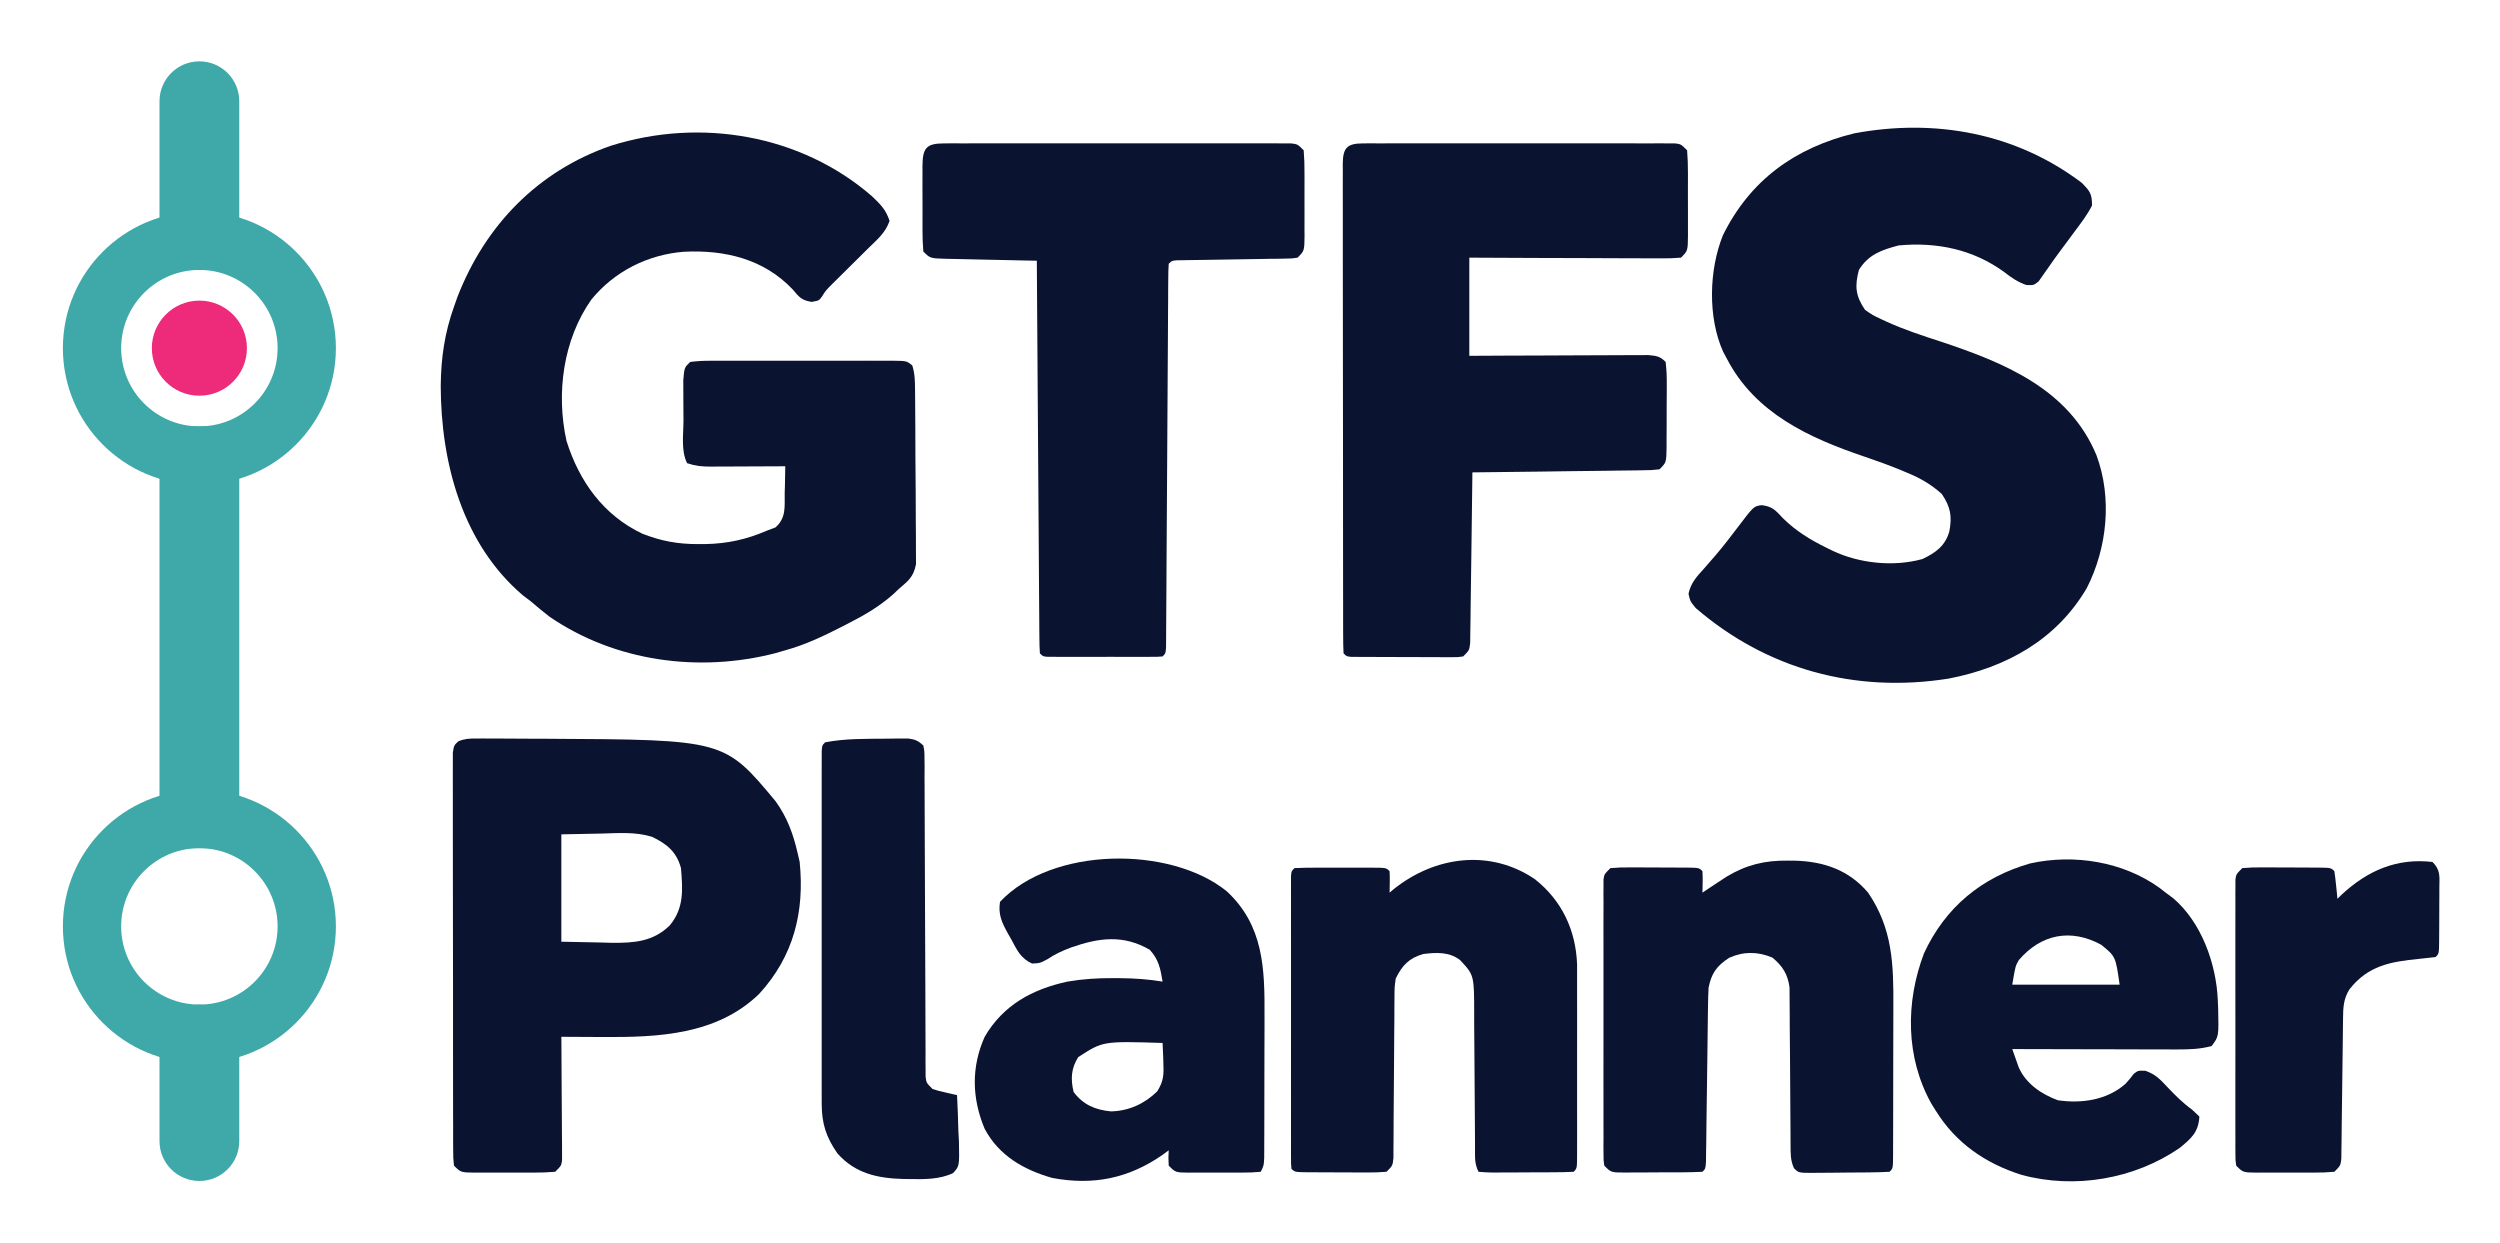
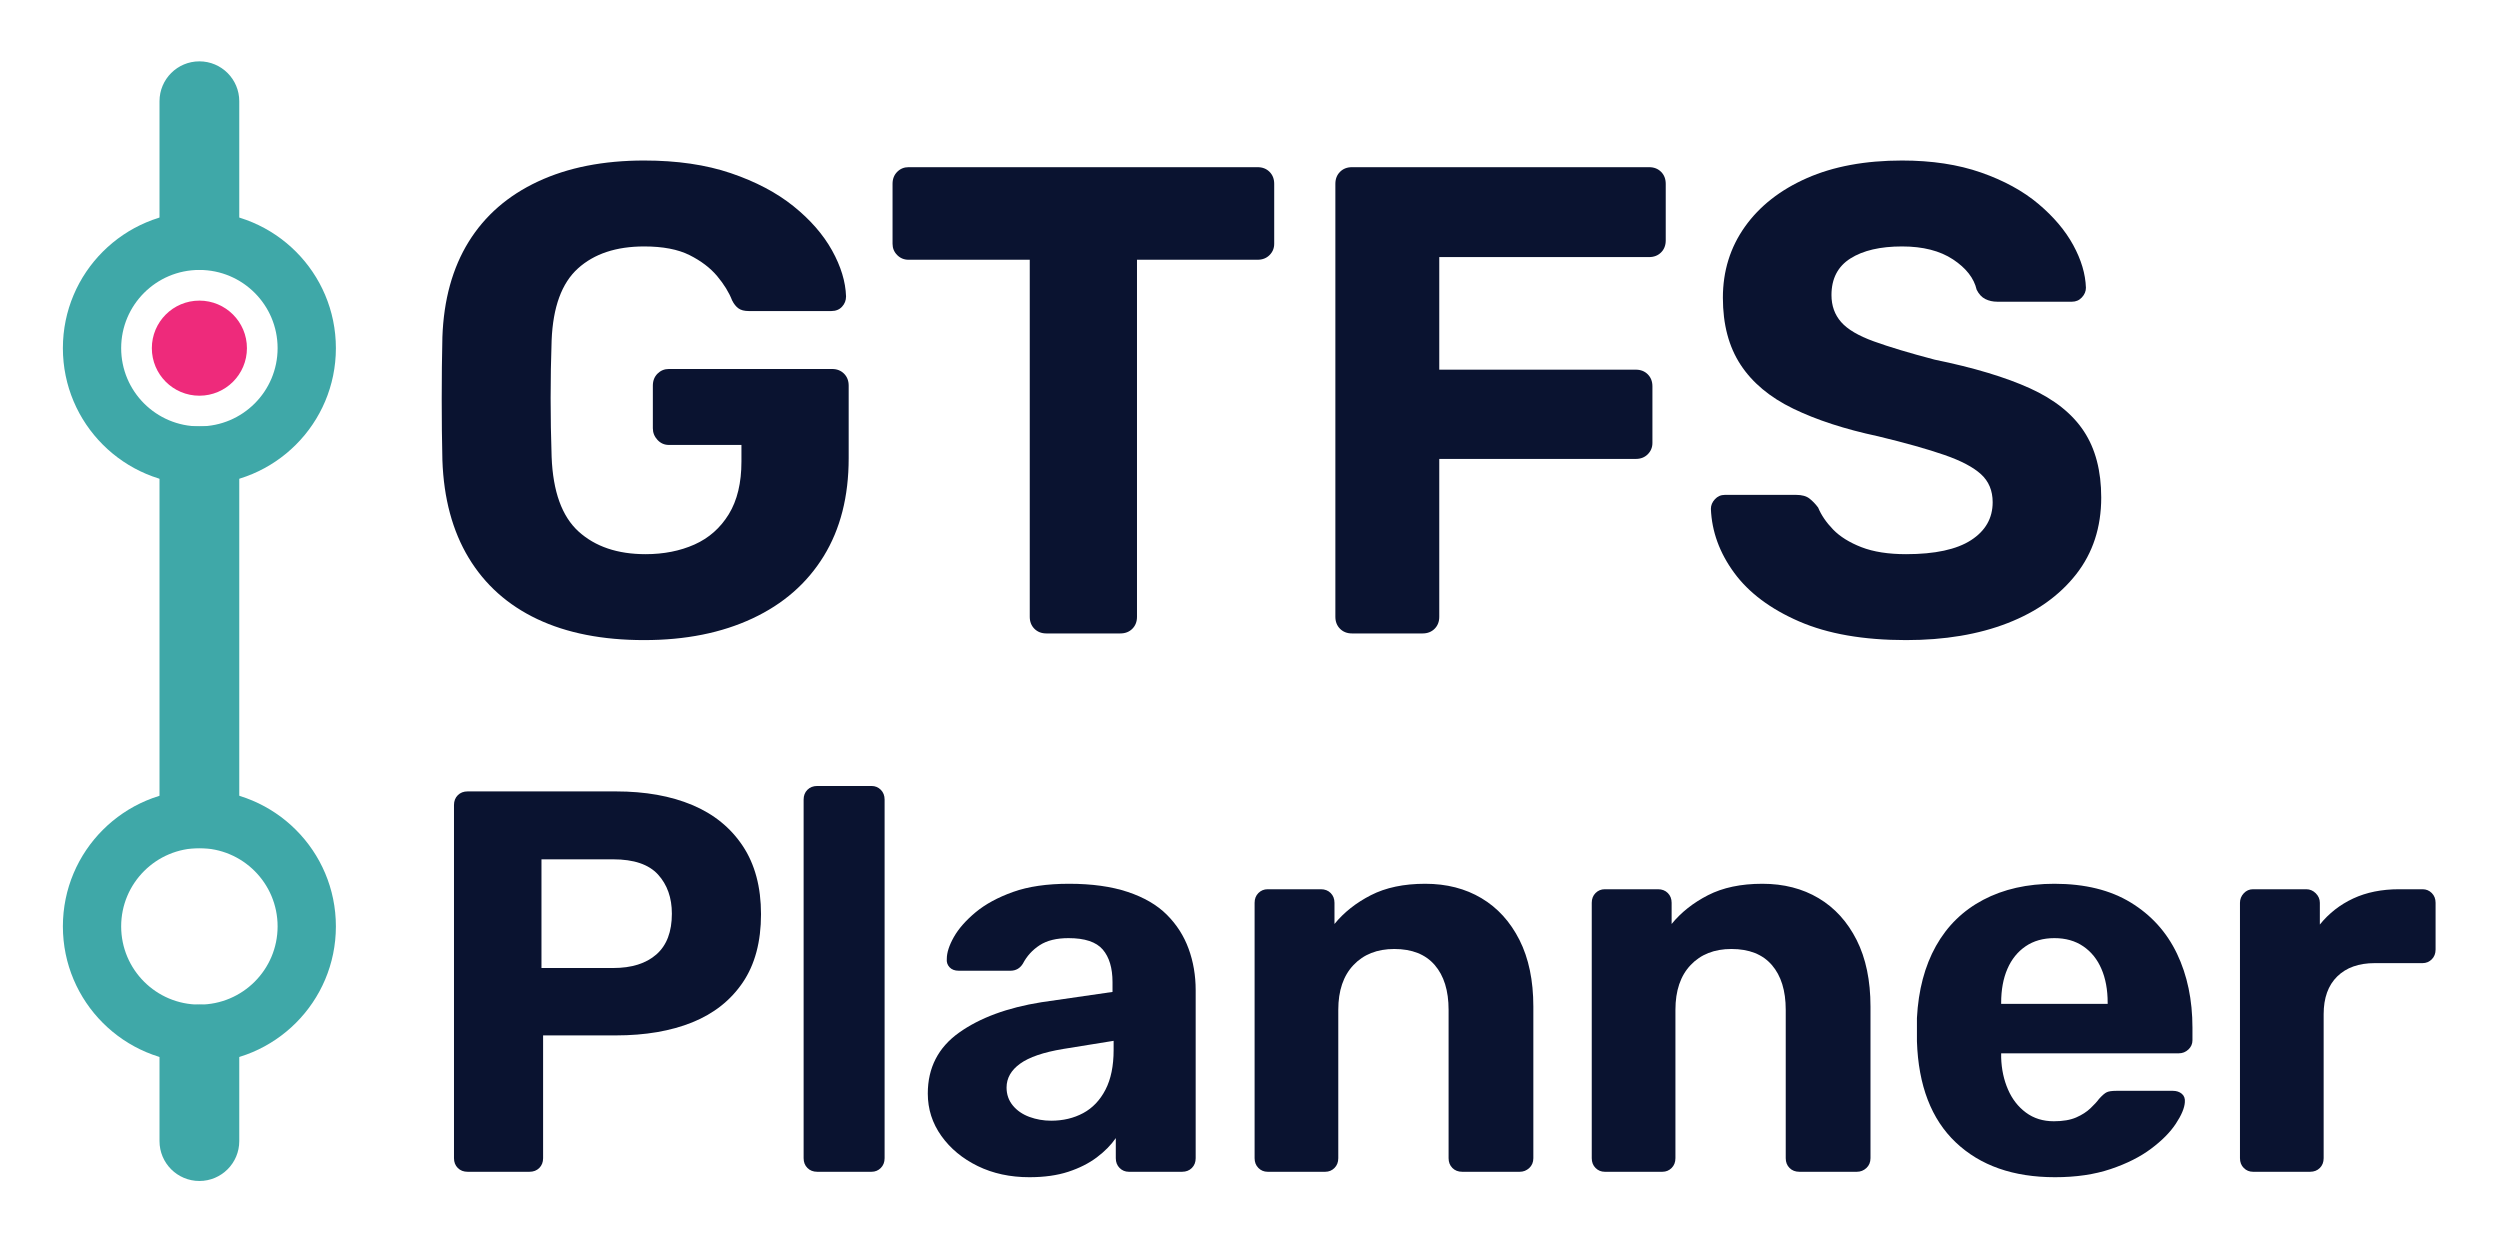
<svg xmlns="http://www.w3.org/2000/svg" version="1.1" width="815" height="405" viewBox="0 0 815 405" role="img" aria-labelledby="logo-title logo-description">
  <g id="transit-route" fill="#3FA8A8">
    <rect id="upper-extension" x="52" y="20" width="26" height="68.0" rx="13" />
    <rect id="between-stations" x="52" y="139.0" width="26" height="137.5" />
    <rect id="lower-extension" x="52" y="327.5" width="26" height="57.5" rx="13" />
    <path id="station-1" fill-rule="evenodd" d="M 109.5 113.5 A 44.5 44.5 0 1 0 20.5 113.5 A 44.5 44.5 0 1 0 109.5 113.5 Z M 90.5 113.5 A 25.5 25.5 0 1 0 39.5 113.5 A 25.5 25.5 0 1 0 90.5 113.5 Z" />
    <path id="station-2" fill-rule="evenodd" d="M 109.5 302 A 44.5 44.5 0 1 0 20.5 302 A 44.5 44.5 0 1 0 109.5 302 Z M 90.5 302 A 25.5 25.5 0 1 0 39.5 302 A 25.5 25.5 0 1 0 90.5 302 Z" />
  </g>
  <circle id="first-stop-accent" cx="65" cy="113.5" r="15.5" fill="#EE2A7B" />
-   <g id="outlined-wordmark" fill="#0A1330" transform="translate(31 0)">
-     <path d="M0 0 C2.69 2.76 3.3 3.55 3.31 7.38 C1.8 10.36 -0.18 12.96 -2.19 15.62 C-2.74 16.38 -3.29 17.13 -3.87 17.9 C-4.97 19.39 -6.07 20.88 -7.18 22.36 C-8.45 24.06 -9.67 25.77 -10.87 27.52 C-11.45 28.34 -12.03 29.16 -12.62 30 C-13.11 30.69 -13.59 31.39 -14.09 32.1 C-15.69 33.38 -15.69 33.38 -18.09 33.29 C-20.99 32.27 -22.89 30.95 -25.31 29.06 C-35.49 21.66 -47.25 19.24 -59.69 20.38 C-65.26 21.83 -69.58 23.33 -72.69 28.38 C-74.06 33.65 -73.84 36.74 -70.69 41.38 C-68.22 43.12 -68.22 43.12 -65.3 44.48 C-64.77 44.72 -64.24 44.97 -63.7 45.22 C-57.94 47.85 -51.95 49.81 -45.94 51.75 C-25.22 58.66 -4.23 67.2 4.75 88.75 C9.94 102.68 8.28 118.97 1.62 132.06 C-8.24 148.91 -24.65 157.98 -43.44 161.6 C-73.87 166.42 -102.67 158.59 -125.89 138.59 C-127.69 136.38 -127.69 136.38 -128.23 133.95 C-127.5 130.47 -125.64 128.43 -123.31 125.88 C-122.4 124.83 -121.48 123.78 -120.57 122.73 C-120.1 122.19 -119.63 121.64 -119.14 121.08 C-116.69 118.2 -114.41 115.2 -112.12 112.19 C-106.98 105.41 -106.98 105.41 -104.39 105.06 C-100.81 105.48 -99.84 106.78 -97.38 109.38 C-93.16 113.52 -88.67 116.27 -83.38 118.88 C-82.69 119.21 -82.01 119.55 -81.31 119.9 C-72.56 124.06 -61.41 125.24 -51.97 122.62 C-47.67 120.58 -44.49 118.31 -43.19 113.55 C-42.28 108.64 -42.8 105.62 -45.69 101.38 C-49.15 98.28 -52.67 96.25 -56.94 94.5 C-57.24 94.37 -57.24 94.37 -58.76 93.73 C-62.77 92.07 -66.82 90.61 -70.93 89.22 C-88.96 83.11 -106.48 75.09 -115.69 57.38 C-116.1 56.62 -116.51 55.86 -116.93 55.07 C-121.98 43.87 -121.59 28.38 -117 17.04 C-108.13 -0.91 -93.53 -11.43 -74.21 -16.15 C-47.92 -21.07 -21.52 -16.29 0 0 Z " transform="translate(647.6875,59.625)" id="letter-outline-01" />
-     <path d="M0 0 C2.77 2.66 4.44 4.29 5.67 7.97 C4.39 11.83 1.5 14.2 -1.33 16.97 C-3.73 19.34 -6.12 21.72 -8.52 24.1 C-8.83 24.41 -8.83 24.41 -10.42 25.98 C-10.72 26.28 -10.72 26.28 -12.25 27.79 C-12.79 28.33 -13.33 28.87 -13.9 29.43 C-15.33 30.97 -15.33 30.97 -16.37 32.65 C-17.33 33.97 -17.33 33.97 -19.73 34.39 C-23.02 33.86 -23.77 32.88 -25.89 30.35 C-35.3 20.4 -48.01 17.38 -61.33 18.04 C-73.12 18.95 -84.01 24.42 -91.52 33.6 C-100.75 46.66 -103.09 64.22 -99.64 79.74 C-95.46 93.01 -87.59 103.93 -74.92 109.96 C-68.7 112.39 -63.34 113.36 -56.7 113.35 C-55.92 113.35 -55.14 113.35 -54.33 113.34 C-47.16 113.2 -40.92 111.82 -34.33 108.97 C-33.4 108.62 -32.48 108.27 -31.52 107.91 C-28.02 104.82 -28.55 101.26 -28.52 96.79 C-28.49 95.94 -28.47 95.1 -28.44 94.22 C-28.38 92.14 -28.34 90.06 -28.33 87.97 C-29.19 87.98 -30.05 87.98 -30.94 87.99 C-34.15 88.01 -37.35 88.02 -40.55 88.03 C-41.94 88.03 -43.33 88.04 -44.71 88.05 C-46.7 88.06 -48.7 88.07 -50.69 88.07 C-51 88.07 -51 88.07 -52.57 88.09 C-55.46 88.09 -57.56 87.9 -60.33 86.97 C-62.38 82.88 -61.51 77.56 -61.51 73.02 C-61.52 71.05 -61.53 69.07 -61.55 67.09 C-61.56 65.83 -61.56 64.58 -61.56 63.32 C-61.56 62.18 -61.57 61.03 -61.57 59.85 C-61.23 55.79 -61.23 55.79 -59.33 53.97 C-57 53.67 -54.94 53.56 -52.62 53.58 C-51.93 53.58 -51.24 53.57 -50.53 53.57 C-48.24 53.56 -45.96 53.56 -43.67 53.57 C-42.09 53.57 -40.5 53.57 -38.92 53.57 C-35.6 53.56 -32.27 53.57 -28.95 53.58 C-24.69 53.6 -20.42 53.59 -16.16 53.57 C-12.89 53.56 -9.62 53.56 -6.34 53.57 C-4.77 53.57 -3.2 53.57 -1.63 53.56 C0.57 53.56 2.76 53.57 4.96 53.58 C5.61 53.58 6.27 53.57 6.94 53.57 C11.24 53.63 11.24 53.63 13.07 55.1 C13.96 57.87 13.95 60.39 13.98 63.29 C13.99 63.93 13.99 64.56 14 65.22 C14.03 67.32 14.04 69.42 14.04 71.53 C14.05 72.99 14.06 74.45 14.07 75.92 C14.09 78.99 14.09 82.05 14.1 85.12 C14.1 89.05 14.14 92.97 14.19 96.9 C14.22 99.92 14.22 102.95 14.22 105.97 C14.23 107.42 14.24 108.87 14.26 110.31 C14.29 112.34 14.28 114.37 14.27 116.39 C14.28 117.55 14.28 118.7 14.29 119.89 C13.45 124.08 11.89 125.23 8.67 127.97 C8.11 128.51 7.55 129.04 6.98 129.59 C2.5 133.58 -2.26 136.38 -7.58 139.1 C-8.42 139.53 -9.26 139.97 -10.13 140.41 C-16.06 143.43 -21.9 146.2 -28.33 147.97 C-29.35 148.27 -30.36 148.56 -31.41 148.87 C-56.43 155.36 -83.8 151.66 -105.15 137.04 C-107.27 135.41 -109.31 133.72 -111.33 131.97 C-112.12 131.38 -112.91 130.78 -113.73 130.17 C-133.64 113.34 -140.6 86.68 -140.65 61.72 C-140.55 52.61 -139.38 44.54 -136.33 35.97 C-135.95 34.91 -135.58 33.85 -135.2 32.76 C-126.13 9.44 -109.04 -8.26 -85.19 -16.51 C-56.01 -25.74 -23.14 -20.15 0 0 Z " transform="translate(253.3281,64.02734)" id="letter-outline-02" />
-     <path d="M0 0 C0.5 -0 0.5 -0 3.06 -0.02 C4.17 -0.01 5.28 -0.01 6.43 -0 C7.61 -0.01 8.79 -0.01 9.97 -0.02 C13.17 -0.02 16.38 -0.02 19.59 -0.01 C22.94 -0.01 26.29 -0.01 29.64 -0.02 C35.27 -0.02 40.9 -0.02 46.53 -0.01 C53.04 0 59.55 0 66.07 -0.01 C71.65 -0.02 77.24 -0.02 82.83 -0.02 C86.17 -0.01 89.5 -0.01 92.84 -0.02 C95.98 -0.02 99.12 -0.02 102.26 -0.01 C103.96 -0 105.67 -0.01 107.38 -0.02 C108.38 -0.01 109.39 -0.01 110.43 0 C111.32 0 112.2 0 113.1 0 C115.22 0.25 115.22 0.25 117.22 2.25 C117.42 4.74 117.5 7.11 117.48 9.6 C117.48 10.32 117.49 11.05 117.49 11.79 C117.49 13.33 117.49 14.86 117.48 16.39 C117.47 18.74 117.48 21.09 117.49 23.45 C117.49 24.93 117.49 26.42 117.48 27.91 C117.49 28.62 117.49 29.32 117.5 30.05 C117.45 35.02 117.45 35.02 115.22 37.25 C113.43 37.53 113.43 37.53 111.24 37.56 C110.83 37.57 110.83 37.57 108.77 37.61 C107.88 37.62 107 37.62 106.09 37.63 C105.64 37.64 105.64 37.64 103.35 37.68 C100.45 37.74 97.55 37.78 94.65 37.82 C91.75 37.86 88.85 37.91 85.95 37.96 C84.15 37.99 82.34 38.02 80.53 38.04 C80.12 38.05 80.12 38.05 78.06 38.08 C77.34 38.09 76.62 38.1 75.88 38.11 C74.22 38.25 74.22 38.25 73.22 39.25 C73.11 40.9 73.07 42.54 73.07 44.19 C73.06 45.26 73.05 46.33 73.04 47.43 C73.04 48.62 73.03 49.82 73.03 51.01 C73.02 52.26 73.01 53.51 73 54.76 C72.98 57.46 72.97 60.15 72.96 62.85 C72.94 67.11 72.91 71.37 72.88 75.63 C72.82 84.67 72.77 93.71 72.72 102.75 C72.66 112.51 72.61 122.27 72.54 132.03 C72.51 136.27 72.49 140.51 72.47 144.75 C72.45 147.38 72.44 150.01 72.42 152.65 C72.41 153.87 72.4 155.1 72.4 156.32 C72.39 157.99 72.38 159.65 72.37 161.32 C72.36 162.25 72.36 163.19 72.35 164.15 C72.22 166.25 72.22 166.25 71.22 167.25 C69.62 167.38 69.62 167.38 67.54 167.38 C66.76 167.39 65.98 167.39 65.18 167.39 C64.34 167.39 63.49 167.39 62.62 167.39 C61.76 167.39 60.9 167.39 60.01 167.39 C58.19 167.39 56.36 167.39 54.53 167.38 C51.73 167.38 48.92 167.38 46.12 167.39 C44.35 167.39 42.58 167.39 40.81 167.39 C39.97 167.39 39.12 167.39 38.25 167.39 C37.86 167.39 37.86 167.39 35.9 167.38 C35.55 167.38 35.55 167.38 33.81 167.38 C32.22 167.25 32.22 167.25 31.22 166.25 C31.11 164.6 31.07 162.94 31.06 161.27 C31.05 160.74 31.05 160.74 31.03 158.01 C31.02 156.8 31.02 155.6 31.01 154.39 C31 153.13 30.99 151.87 30.98 150.61 C30.95 147.17 30.93 143.74 30.91 140.31 C30.89 136.72 30.86 133.14 30.84 129.55 C30.79 122.76 30.74 115.97 30.7 109.17 C30.65 101.44 30.6 93.71 30.54 85.98 C30.43 70.07 30.32 54.16 30.22 38.25 C29.17 38.23 28.12 38.21 27.04 38.19 C23.15 38.12 19.26 38.03 15.37 37.94 C13.69 37.9 12.01 37.86 10.32 37.83 C7.9 37.79 5.49 37.73 3.07 37.67 C2.31 37.66 1.56 37.64 0.78 37.63 C-4.55 37.48 -4.55 37.48 -6.78 35.25 C-6.98 32.77 -7.06 30.4 -7.05 27.91 C-7.05 27.19 -7.05 26.46 -7.05 25.71 C-7.06 24.18 -7.05 22.65 -7.04 21.11 C-7.03 18.76 -7.04 16.41 -7.06 14.06 C-7.05 12.57 -7.05 11.09 -7.05 9.6 C-7.05 8.89 -7.06 8.19 -7.06 7.46 C-7 1.54 -5.9 0.01 0 0 Z " transform="translate(276.7827,46.74603)" id="letter-outline-03" />
-     <path d="M0 0 C0.91 -0.01 1.82 -0.01 2.75 -0.02 C3.25 -0.02 3.25 -0.02 5.78 -0 C6.83 -0.01 7.88 -0.01 8.97 -0.02 C11.85 -0.02 14.73 -0.02 17.62 -0.01 C20.63 -0.01 23.65 -0.01 26.66 -0.02 C31.73 -0.02 36.79 -0.02 41.86 -0.01 C47.72 0 53.57 0 59.43 -0.01 C64.46 -0.02 69.48 -0.02 74.51 -0.02 C77.51 -0.01 80.52 -0.01 83.52 -0.02 C86.87 -0.03 90.22 -0.02 93.56 -0 C94.56 -0.01 95.56 -0.01 96.59 -0.02 C97.05 -0.01 97.05 -0.01 99.35 0 C99.74 0 99.74 0 101.75 0 C103.67 0.25 103.67 0.25 105.67 2.25 C105.87 4.74 105.95 7.11 105.94 9.6 C105.94 10.32 105.94 11.05 105.94 11.79 C105.95 13.33 105.94 14.86 105.93 16.39 C105.92 18.74 105.93 21.09 105.95 23.45 C105.94 24.93 105.94 26.42 105.94 27.91 C105.94 28.62 105.95 29.32 105.95 30.05 C105.9 35.02 105.9 35.02 103.67 37.25 C101.44 37.44 99.34 37.51 97.11 37.48 C96.44 37.48 95.77 37.48 95.07 37.48 C92.84 37.48 90.61 37.46 88.38 37.45 C86.84 37.45 85.3 37.44 83.75 37.44 C79.68 37.43 75.62 37.41 71.55 37.39 C66.67 37.37 61.79 37.36 56.91 37.35 C49.5 37.33 42.09 37.29 34.67 37.25 C34.67 47.81 34.67 58.37 34.67 69.25 C39.04 69.23 43.41 69.21 47.91 69.18 C50.68 69.17 53.44 69.16 56.21 69.16 C60.6 69.14 64.99 69.13 69.38 69.1 C72.92 69.08 76.46 69.07 80.01 69.06 C81.36 69.06 82.71 69.05 84.06 69.04 C85.95 69.03 87.84 69.03 89.73 69.03 C90.27 69.02 90.27 69.02 93 69.01 C95.62 69.25 96.85 69.37 98.67 71.25 C98.97 73.78 99.07 76.07 99.04 78.6 C99.04 78.96 99.04 78.96 99.04 80.79 C99.04 82.33 99.03 83.86 99.01 85.39 C98.99 87.74 98.99 90.09 99 92.45 C98.99 93.93 98.98 95.42 98.97 96.91 C98.97 97.62 98.98 98.32 98.98 99.05 C98.9 104.02 98.9 104.02 96.67 106.25 C94.12 106.53 94.12 106.53 90.85 106.57 C90.25 106.58 89.66 106.59 89.04 106.6 C87.07 106.63 85.1 106.65 83.13 106.67 C81.77 106.69 80.4 106.71 79.04 106.73 C75.45 106.78 71.85 106.82 68.26 106.85 C64.59 106.89 60.93 106.95 57.26 107 C50.06 107.09 42.87 107.18 35.67 107.25 C35.66 107.98 35.66 108.7 35.65 109.44 C35.57 116.24 35.48 123.04 35.39 129.84 C35.34 133.33 35.29 136.83 35.25 140.32 C35.21 143.69 35.17 147.07 35.11 150.44 C35.1 151.73 35.08 153.01 35.07 154.3 C35.05 156.1 35.02 157.9 34.99 159.7 C34.98 160.73 34.97 161.75 34.95 162.81 C34.67 165.25 34.67 165.25 32.67 167.25 C31 167.5 31 167.5 28.97 167.5 C28.22 167.5 27.46 167.5 26.68 167.51 C25.86 167.5 25.04 167.49 24.2 167.48 C23.36 167.48 22.52 167.48 21.66 167.48 C19.89 167.48 18.11 167.47 16.34 167.46 C13.62 167.44 10.89 167.44 8.17 167.44 C6.45 167.43 4.73 167.43 3.01 167.42 C2.6 167.42 2.6 167.42 0.53 167.42 C-0.23 167.41 -0.98 167.41 -1.76 167.4 C-2.09 167.4 -2.09 167.4 -3.78 167.39 C-5.33 167.25 -5.33 167.25 -6.33 166.25 C-6.43 164.13 -6.47 162.04 -6.46 159.92 C-6.46 159.25 -6.47 158.58 -6.47 157.89 C-6.47 155.63 -6.47 153.38 -6.47 151.12 C-6.48 149.5 -6.48 147.89 -6.48 146.28 C-6.49 141.89 -6.49 137.49 -6.49 133.1 C-6.5 129.44 -6.5 125.78 -6.5 122.12 C-6.51 113.49 -6.51 104.85 -6.51 96.22 C-6.51 87.3 -6.52 78.38 -6.54 69.46 C-6.55 61.81 -6.56 54.17 -6.56 46.52 C-6.56 41.95 -6.56 37.38 -6.57 32.81 C-6.58 28.51 -6.58 24.21 -6.57 19.91 C-6.57 18.33 -6.57 16.75 -6.58 15.17 C-6.59 13.02 -6.58 10.87 -6.57 8.71 C-6.58 8.08 -6.58 7.45 -6.59 6.8 C-6.55 1.49 -5.26 0.01 0 0 Z " transform="translate(413.3271,46.74603)" id="letter-outline-04" />
-     <path d="M0 0 C0.83 -0 1.65 -0.01 2.51 -0.01 C3.4 -0 4.3 0.01 5.22 0.01 C6.15 0.01 7.09 0.01 8.05 0.01 C11.08 0.02 14.11 0.03 17.14 0.06 C19.21 0.06 21.28 0.07 23.35 0.08 C81.04 0.38 81.04 0.38 97.75 20.47 C101.5 25.7 103.45 31 104.89 37.24 C105.12 38.21 105.35 39.18 105.58 40.18 C107.25 56.56 103.58 71.02 92.39 83.24 C78.58 96.65 59.4 97.43 41.33 97.31 C40.02 97.3 38.72 97.3 37.41 97.29 C34.24 97.28 31.06 97.26 27.89 97.24 C27.9 97.76 27.9 98.29 27.91 98.82 C27.95 104.24 27.98 109.66 28 115.08 C28.01 117.1 28.03 119.12 28.04 121.15 C28.07 124.05 28.08 126.96 28.09 129.86 C28.1 130.77 28.11 131.68 28.12 132.61 C28.12 133.03 28.12 133.03 28.12 135.16 C28.13 135.9 28.13 136.64 28.13 137.41 C27.89 139.24 27.89 139.24 25.89 141.24 C23.55 141.44 21.33 141.52 18.99 141.51 C18.65 141.51 18.65 141.51 16.93 141.51 C15.49 141.52 14.05 141.51 12.61 141.5 C10.4 141.49 8.2 141.5 5.99 141.52 C4.59 141.52 3.2 141.51 1.8 141.51 C1.14 141.51 0.48 141.52 -0.2 141.52 C-4.88 141.47 -4.88 141.47 -7.11 139.24 C-7.36 136.86 -7.36 136.86 -7.37 133.81 C-7.37 133.24 -7.37 133.24 -7.39 130.32 C-7.39 129.04 -7.38 127.75 -7.38 126.47 C-7.39 125.12 -7.39 123.78 -7.4 122.43 C-7.41 118.77 -7.41 115.1 -7.41 111.44 C-7.41 108.39 -7.41 105.33 -7.42 102.28 C-7.43 95.08 -7.43 87.87 -7.42 80.67 C-7.42 73.23 -7.43 65.79 -7.45 58.35 C-7.47 51.97 -7.47 45.59 -7.47 39.21 C-7.47 35.39 -7.47 31.58 -7.48 27.77 C-7.5 24.18 -7.5 20.59 -7.48 17.01 C-7.48 15.69 -7.48 14.37 -7.49 13.05 C-7.5 11.26 -7.49 9.47 -7.48 7.67 C-7.48 6.67 -7.48 5.66 -7.48 4.62 C-7.11 2.24 -7.11 2.24 -5.7 0.92 C-3.7 0.07 -2.17 -0 0 0 Z M27.89 31.24 C27.89 42.79 27.89 54.34 27.89 66.24 C29.96 66.28 29.96 66.28 40.39 66.49 C41.68 66.53 42.96 66.57 44.29 66.6 C51.56 66.67 57.8 66.25 63.22 60.94 C67.94 55.3 67.47 49.23 66.89 42.24 C65.46 36.94 62.29 34.36 57.47 32.05 C52.1 30.37 46.46 30.84 40.89 30.99 C36.6 31.08 32.31 31.16 27.89 31.24 Z " transform="translate(124.1064,240.7571)" id="letter-outline-05" />
-     <path d="M0 0 C0.84 -0.01 1.68 -0.03 2.55 -0.04 C2.95 -0.04 2.95 -0.04 4.96 -0.04 C5.68 -0.05 6.4 -0.05 7.14 -0.06 C9.41 0.23 10.36 0.66 12.06 2.19 C12.44 4.15 12.44 4.15 12.45 6.59 C12.46 7.52 12.47 8.44 12.48 9.39 C12.47 10.41 12.47 11.43 12.46 12.48 C12.47 13.02 12.47 13.02 12.48 15.72 C12.5 18.05 12.51 20.38 12.5 22.71 C12.5 26.39 12.52 30.07 12.54 33.75 C12.58 40.9 12.6 48.05 12.62 55.19 C12.64 64.29 12.68 73.39 12.73 82.49 C12.75 86.15 12.76 89.81 12.76 93.47 C12.76 96.28 12.78 99.09 12.79 101.89 C12.79 102.4 12.79 102.4 12.78 104.98 C12.79 105.44 12.79 105.44 12.8 107.78 C12.81 108.59 12.81 109.4 12.81 110.23 C13.06 112.19 13.06 112.19 15.06 114.19 C17.01 114.82 17.01 114.82 19.19 115.31 C19.91 115.48 20.64 115.65 21.38 115.82 C21.66 115.88 21.66 115.88 23.06 116.19 C23.27 120.12 23.39 124.06 23.5 128 C23.56 129.12 23.62 130.24 23.68 131.39 C23.84 139.33 23.84 139.33 21.77 141.61 C17.43 143.69 12.41 143.65 7.69 143.56 C6.94 143.55 6.19 143.54 5.42 143.53 C-2.92 143.31 -10.23 141.68 -15.94 135.19 C-19.59 129.98 -21.06 125.46 -21.06 119.08 C-21.07 118.05 -21.07 117.02 -21.07 115.96 C-21.07 114.83 -21.07 113.71 -21.07 112.55 C-21.07 111.35 -21.07 110.15 -21.07 108.95 C-21.08 105.69 -21.07 102.44 -21.07 99.18 C-21.07 95.77 -21.07 92.37 -21.07 88.96 C-21.08 83.25 -21.07 77.53 -21.07 71.82 C-21.06 65.2 -21.06 58.59 -21.07 51.97 C-21.07 46.29 -21.07 40.62 -21.07 34.94 C-21.07 31.55 -21.07 28.16 -21.07 24.76 C-21.08 21.58 -21.07 18.39 -21.07 15.21 C-21.07 13.48 -21.07 11.74 -21.07 10.01 C-21.07 8.99 -21.07 7.97 -21.06 6.91 C-21.06 6.02 -21.06 5.13 -21.06 4.2 C-20.94 2.19 -20.94 2.19 -19.94 1.19 C-13.42 -0.09 -6.62 0.06 0 0 Z " transform="translate(257.9375,240.8125)" id="letter-outline-06" />
-     <path d="M0 0 C11.97 11.12 12.38 25.09 12.3 40.44 C12.3 41.86 12.3 43.27 12.3 44.68 C12.29 47.62 12.29 50.56 12.27 53.5 C12.26 57.27 12.25 61.04 12.25 64.81 C12.25 67.72 12.25 70.63 12.24 73.54 C12.24 74.93 12.23 76.32 12.23 77.71 C12.23 79.64 12.22 81.58 12.21 83.51 C12.21 84.61 12.2 85.71 12.2 86.84 C12.07 89.44 12.07 89.44 11.07 91.44 C8.97 91.64 7.01 91.72 4.91 91.7 C4.61 91.7 4.61 91.7 3.05 91.71 C1.75 91.71 0.44 91.71 -0.86 91.7 C-2.86 91.69 -4.86 91.7 -6.85 91.71 C-8.12 91.71 -9.38 91.71 -10.65 91.7 C-11.25 91.71 -11.85 91.71 -12.46 91.72 C-16.7 91.67 -16.7 91.67 -18.93 89.44 C-19.06 86.81 -19.06 86.81 -18.93 84.44 C-19.25 84.67 -19.25 84.67 -20.85 85.86 C-31.94 93.58 -43.49 95.98 -56.93 93.44 C-66.21 90.8 -74.31 86.14 -78.93 77.44 C-83.1 67.51 -83.35 57.33 -78.93 47.44 C-72.93 37.11 -63.39 31.91 -51.93 29.44 C-46.91 28.58 -42.09 28.28 -37 28.31 C-36.3 28.31 -35.6 28.32 -34.88 28.32 C-30.16 28.36 -25.6 28.66 -20.93 29.44 C-21.61 25.26 -22.2 22.23 -25.12 19.06 C-33.74 14.08 -41.59 15.11 -50.75 18.31 C-53.59 19.38 -55.92 20.43 -58.45 22.13 C-60.93 23.44 -60.93 23.44 -63.48 23.55 C-67.17 21.88 -68.38 19.18 -70.25 15.69 C-70.61 15.07 -70.96 14.44 -71.33 13.8 C-73.28 10.28 -74.59 7.57 -73.93 3.44 C-57.03 -14.59 -18.45 -14.91 0 0 Z M-48.43 54.06 C-50.76 57.74 -50.95 61.23 -49.93 65.44 C-46.82 69.58 -42.92 71.24 -37.81 71.75 C-32 71.65 -26.78 69.26 -22.68 65.22 C-20.51 61.76 -20.52 59.67 -20.68 55.62 C-20.69 55.33 -20.69 55.33 -20.74 53.81 C-20.78 52.35 -20.86 50.9 -20.93 49.44 C-40.4 48.84 -40.4 48.84 -48.43 54.06 Z " transform="translate(368.9336,290.5625)" id="letter-outline-07" />
-     <path d="M0 0 C8.78 6.97 13.31 16.56 13.74 27.75 C13.74 28.99 13.74 30.23 13.74 31.47 C13.74 31.81 13.74 31.81 13.74 33.53 C13.75 35.77 13.75 38 13.74 40.24 C13.74 41.8 13.74 43.36 13.75 44.91 C13.75 48.17 13.74 51.42 13.74 54.68 C13.73 58.86 13.74 63.04 13.74 67.22 C13.75 70.44 13.75 73.65 13.74 76.86 C13.74 78.4 13.74 79.95 13.75 81.49 C13.75 83.64 13.74 85.78 13.74 87.93 C13.74 88.57 13.74 89.21 13.74 89.87 C13.72 94.26 13.72 94.26 12.61 95.38 C10.32 95.49 8.06 95.54 5.77 95.54 C5.08 95.55 4.4 95.55 3.69 95.55 C2.24 95.56 0.79 95.56 -0.66 95.56 C-2.88 95.56 -5.11 95.58 -7.33 95.6 C-8.74 95.6 -10.14 95.6 -11.55 95.61 C-12.22 95.61 -12.89 95.62 -13.58 95.63 C-15.18 95.62 -16.79 95.51 -18.39 95.38 C-19.73 92.7 -19.52 90.64 -19.53 87.64 C-19.54 87.06 -19.54 86.47 -19.54 85.87 C-19.55 84.6 -19.56 83.32 -19.56 82.05 C-19.57 80.03 -19.58 78.01 -19.6 76 C-19.65 70.26 -19.7 64.52 -19.72 58.78 C-19.73 55.27 -19.76 51.76 -19.8 48.25 C-19.81 46.91 -19.82 45.58 -19.81 44.25 C-19.8 31.29 -19.8 31.29 -24.39 26.38 C-27.87 23.64 -32.16 23.85 -36.39 24.38 C-41.03 25.7 -43.29 28.08 -45.39 32.38 C-45.78 35.28 -45.78 35.28 -45.79 38.51 C-45.8 39.1 -45.81 39.7 -45.81 40.31 C-45.83 42.25 -45.83 44.19 -45.83 46.14 C-45.84 47.49 -45.86 48.85 -45.87 50.2 C-45.91 53.76 -45.93 57.32 -45.94 60.88 C-45.97 66.59 -46.01 72.29 -46.07 78 C-46.08 79.99 -46.09 81.98 -46.09 83.98 C-46.1 85.19 -46.11 86.41 -46.12 87.63 C-46.12 88.69 -46.13 89.76 -46.13 90.85 C-46.39 93.38 -46.39 93.38 -48.39 95.38 C-50.67 95.56 -52.83 95.63 -55.11 95.61 C-55.77 95.61 -56.43 95.6 -57.12 95.6 C-58.51 95.6 -59.91 95.59 -61.3 95.58 C-63.45 95.56 -65.59 95.56 -67.74 95.56 C-69.09 95.56 -70.45 95.55 -71.8 95.54 C-72.45 95.54 -73.09 95.54 -73.75 95.54 C-78.27 95.49 -78.27 95.49 -79.39 94.38 C-79.52 92.74 -79.52 92.74 -79.52 90.58 C-79.52 89.76 -79.52 88.95 -79.53 88.11 C-79.52 87.2 -79.52 86.3 -79.52 85.37 C-79.52 84.43 -79.52 83.48 -79.53 82.51 C-79.53 79.37 -79.53 76.23 -79.52 73.09 C-79.52 70.92 -79.53 68.75 -79.53 66.58 C-79.53 61.44 -79.52 56.3 -79.52 51.16 C-79.52 47.05 -79.52 42.94 -79.52 38.84 C-79.53 33.19 -79.53 27.54 -79.52 21.89 C-79.52 19.73 -79.52 17.57 -79.53 15.41 C-79.53 12.4 -79.53 9.39 -79.52 6.38 C-79.52 5.48 -79.52 4.57 -79.53 3.64 C-79.52 2.83 -79.52 2.01 -79.52 1.17 C-79.52 0.46 -79.52 -0.26 -79.52 -0.99 C-79.39 -2.62 -79.39 -2.62 -78.39 -3.62 C-76.17 -3.73 -73.98 -3.76 -71.77 -3.76 C-71.1 -3.76 -70.44 -3.76 -69.76 -3.76 C-68.36 -3.76 -66.95 -3.76 -65.55 -3.76 C-63.4 -3.75 -61.25 -3.76 -59.09 -3.76 C-57.73 -3.76 -56.37 -3.76 -55.02 -3.76 C-54.37 -3.76 -53.72 -3.76 -53.05 -3.76 C-48.51 -3.74 -48.51 -3.74 -47.39 -2.62 C-47.25 -0.29 -47.35 2.03 -47.39 4.38 C-46.93 3.99 -46.47 3.6 -45.99 3.2 C-32.59 -7.5 -14.64 -9.95 0 0 Z " transform="translate(469.3906,286.625)" id="letter-outline-08" />
-     <path d="M0 0 C0.79 0.01 1.58 0.02 2.39 0.02 C11.77 0.29 19.92 3.11 26.12 10.44 C34.12 22.16 34.43 33.81 34.36 47.47 C34.35 49 34.35 50.53 34.35 52.06 C34.35 55.25 34.34 58.43 34.33 61.62 C34.31 65.71 34.31 69.79 34.31 73.88 C34.31 77.03 34.31 80.18 34.3 83.33 C34.29 84.84 34.29 86.35 34.29 87.86 C34.29 89.96 34.28 92.05 34.27 94.15 C34.27 94.77 34.27 95.4 34.27 96.05 C34.24 100.32 34.24 100.32 33.12 101.44 C30.92 101.56 28.74 101.63 26.54 101.64 C25.88 101.65 25.22 101.65 24.54 101.66 C23.14 101.67 21.74 101.67 20.34 101.68 C18.2 101.69 16.06 101.72 13.92 101.75 C12.56 101.76 11.2 101.76 9.85 101.77 C9.2 101.78 8.56 101.79 7.9 101.8 C3.47 101.78 3.47 101.78 1.96 100.28 C0.78 97.69 0.87 95.51 0.85 92.67 C0.85 92.09 0.84 91.51 0.84 90.92 C0.83 89.67 0.82 88.41 0.82 87.16 C0.82 85.18 0.8 83.19 0.78 81.21 C0.72 75.57 0.69 69.93 0.67 64.28 C0.65 60.83 0.62 57.38 0.58 53.93 C0.57 52.61 0.57 51.3 0.57 49.99 C0.57 48.15 0.55 46.31 0.53 44.47 C0.52 43.42 0.52 42.37 0.51 41.3 C-0.07 37 -1.76 34.37 -5.06 31.62 C-9.8 29.62 -14.46 29.55 -19.19 31.69 C-23.24 34.33 -24.96 36.74 -25.88 41.44 C-25.98 43.39 -26.04 45.34 -26.06 47.29 C-26.07 47.87 -26.08 48.44 -26.09 49.03 C-26.11 50.27 -26.12 51.52 -26.14 52.76 C-26.16 54.72 -26.18 56.68 -26.21 58.64 C-26.28 63.51 -26.34 68.38 -26.4 73.25 C-26.45 77.37 -26.51 81.5 -26.57 85.62 C-26.59 87.56 -26.61 89.49 -26.63 91.43 C-26.65 92.61 -26.67 93.79 -26.69 94.97 C-26.69 95.49 -26.69 95.49 -26.72 98.1 C-26.88 100.44 -26.88 100.44 -27.88 101.44 C-30.08 101.55 -32.26 101.6 -34.46 101.61 C-35.12 101.61 -35.78 101.61 -36.46 101.62 C-37.86 101.62 -39.26 101.62 -40.66 101.62 C-42.8 101.62 -44.94 101.64 -47.08 101.66 C-48.44 101.67 -49.8 101.67 -51.15 101.67 C-51.8 101.68 -52.44 101.68 -53.1 101.69 C-57.65 101.67 -57.65 101.67 -59.88 99.44 C-60.13 97.71 -60.13 97.71 -60.13 95.6 C-60.13 94.8 -60.14 94.01 -60.15 93.18 C-60.14 92.3 -60.14 91.43 -60.13 90.52 C-60.14 89.6 -60.14 88.67 -60.14 87.72 C-60.15 84.66 -60.15 81.6 -60.14 78.53 C-60.14 76.41 -60.14 74.29 -60.15 72.16 C-60.15 67.71 -60.15 63.26 -60.14 58.81 C-60.12 53.09 -60.13 47.37 -60.14 41.66 C-60.15 37.27 -60.15 32.89 -60.14 28.51 C-60.14 26.4 -60.14 24.29 -60.15 22.18 C-60.15 19.24 -60.14 16.3 -60.13 13.35 C-60.14 12.48 -60.14 11.6 -60.15 10.69 C-60.14 9.89 -60.13 9.09 -60.13 8.27 C-60.13 7.57 -60.13 6.88 -60.13 6.16 C-59.88 4.44 -59.88 4.44 -57.88 2.44 C-55.66 2.25 -53.58 2.18 -51.37 2.21 C-50.73 2.21 -50.09 2.21 -49.44 2.21 C-48.09 2.21 -46.74 2.22 -45.39 2.23 C-43.32 2.25 -41.25 2.25 -39.17 2.25 C-37.86 2.26 -36.56 2.26 -35.25 2.27 C-34.93 2.27 -34.93 2.27 -33.36 2.27 C-28.99 2.32 -28.99 2.32 -27.88 3.44 C-27.73 5.78 -27.83 8.09 -27.88 10.44 C-27.17 9.97 -26.47 9.5 -25.75 9.01 C-24.8 8.39 -23.85 7.77 -22.88 7.12 C-21.95 6.51 -21.02 5.9 -20.06 5.26 C-13.58 1.36 -7.54 -0.1 0 0 Z " transform="translate(551.875,280.5625)" id="letter-outline-09" />
-     <path d="M0 0 C0.33 0.26 0.33 0.26 2 1.56 C2.83 2.18 3.67 2.8 4.53 3.44 C13.67 11.29 18.49 24.7 19 36.56 C19.04 37.48 19.08 38.41 19.12 39.36 C19.33 48.46 19.33 48.46 17 51.56 C13.29 52.58 9.76 52.68 5.92 52.68 C5.63 52.68 5.63 52.68 4.15 52.68 C2.23 52.68 0.31 52.67 -1.61 52.66 C-2.95 52.66 -4.29 52.66 -5.63 52.66 C-9.14 52.65 -12.65 52.64 -16.16 52.63 C-19.74 52.62 -23.33 52.62 -26.92 52.61 C-33.94 52.6 -40.97 52.58 -48 52.56 C-47.56 53.84 -47.1 55.11 -46.65 56.39 C-46.52 56.74 -46.52 56.74 -45.89 58.54 C-43.55 63.86 -38.47 67.29 -33.12 69.25 C-25.46 70.38 -17.16 69.22 -11.14 63.93 C-9.62 62.25 -9.62 62.25 -8.41 60.64 C-7 59.56 -7 59.56 -4.61 59.63 C-1.38 60.78 0.11 62.31 2.44 64.81 C5.05 67.58 7.55 70.08 10.62 72.31 C11.41 73.06 12.19 73.8 13 74.56 C12.69 79.7 10.37 81.67 6.58 84.79 C-8.21 94.96 -27.66 98.29 -45 93.56 C-56.83 89.81 -66.42 83.19 -73 72.56 C-73.23 72.2 -73.23 72.2 -74.37 70.36 C-82.81 55.25 -82.82 37.27 -76.78 21.35 C-69.82 6.32 -57.97 -3.46 -42.13 -7.97 C-27.8 -11.12 -11.88 -8.54 0 0 Z M-45.87 23.55 C-47 25.56 -47 25.56 -48 31.56 C-36.45 31.56 -24.9 31.56 -13 31.56 C-14.31 22.37 -14.31 22.37 -19 18.56 C-28.91 13.14 -38.64 15.1 -45.87 23.55 Z " transform="translate(673,289.4375)" id="letter-outline-10" />
-     <path d="M0 0 C2.65 2.65 2.27 4.75 2.23 8.29 C2.23 8.9 2.23 9.52 2.23 10.15 C2.23 11.45 2.22 12.76 2.21 14.06 C2.19 16.06 2.19 18.06 2.19 20.06 C2.18 21.32 2.17 22.58 2.17 23.85 C2.17 24.45 2.17 25.05 2.16 25.67 C2.12 29.88 2.12 29.88 1 31 C-0.79 31.21 -2.58 31.42 -4.37 31.59 C-13.74 32.53 -21.02 33.77 -27.09 41.54 C-29.06 44.7 -29.14 47.56 -29.17 51.17 C-29.19 52.23 -29.2 53.28 -29.21 54.37 C-29.22 55.51 -29.24 56.64 -29.25 57.82 C-29.26 59 -29.28 60.17 -29.29 61.35 C-29.37 66.36 -29.43 71.36 -29.48 76.37 C-29.51 79.43 -29.55 82.5 -29.6 85.56 C-29.62 87.3 -29.63 89.03 -29.65 90.77 C-29.66 91.82 -29.68 92.87 -29.7 93.96 C-29.71 94.88 -29.72 95.81 -29.73 96.77 C-30 99 -30 99 -32 101 C-34.27 101.2 -36.42 101.28 -38.69 101.27 C-39.35 101.27 -40 101.27 -40.68 101.27 C-42.07 101.27 -43.47 101.27 -44.86 101.26 C-46.99 101.25 -49.12 101.26 -51.26 101.27 C-52.61 101.27 -53.96 101.27 -55.31 101.27 C-55.95 101.27 -56.59 101.27 -57.25 101.28 C-61.77 101.23 -61.77 101.23 -64 99 C-64.25 97.28 -64.25 97.28 -64.25 95.17 C-64.26 94.37 -64.27 93.57 -64.27 92.74 C-64.27 91.87 -64.26 90.99 -64.26 90.08 C-64.26 89.16 -64.27 88.24 -64.27 87.28 C-64.28 84.22 -64.27 81.16 -64.27 78.09 C-64.27 75.97 -64.27 73.85 -64.27 71.73 C-64.27 67.27 -64.27 62.82 -64.26 58.37 C-64.25 52.65 -64.26 46.94 -64.27 41.22 C-64.28 36.84 -64.27 32.45 -64.27 28.07 C-64.27 25.96 -64.27 23.85 -64.27 21.74 C-64.28 18.8 -64.27 15.86 -64.26 12.92 C-64.26 12.04 -64.27 11.16 -64.27 10.26 C-64.27 9.46 -64.26 8.66 -64.25 7.83 C-64.25 7.14 -64.25 6.44 -64.25 5.72 C-64 4 -64 4 -62 2 C-59.79 1.81 -57.71 1.74 -55.5 1.77 C-54.86 1.77 -54.22 1.77 -53.56 1.77 C-52.21 1.77 -50.86 1.78 -49.51 1.79 C-47.44 1.81 -45.37 1.81 -43.3 1.81 C-41.99 1.82 -40.68 1.83 -39.37 1.83 C-39.06 1.83 -39.06 1.83 -37.48 1.84 C-33.12 1.88 -33.12 1.88 -32 3 C-31.77 4.51 -31.59 6.04 -31.44 7.56 C-31.35 8.39 -31.27 9.22 -31.18 10.07 C-31.12 10.7 -31.06 11.34 -31 12 C-30.53 11.54 -30.05 11.08 -29.57 10.61 C-21.16 2.81 -11.63 -1.35 0 0 Z " transform="translate(762,281)" id="letter-outline-11" />
+   <g id="outlined-wordmark" fill="#0A1330">
+     <path id="letter-G" d="M210.01 208.67Q189.6 208.67 175.16 201.83Q160.72 194.99 152.79 181.85Q144.87 168.72 144.22 150.04Q144 140.71 144 130.07Q144 119.43 144.22 109.87Q144.87 91.63 152.79 78.82Q160.72 66.01 175.38 59.17Q190.03 52.33 210.01 52.33Q226.08 52.33 238.24 56.45Q250.4 60.58 258.65 67.2Q266.9 73.83 271.25 81.64Q275.59 89.46 275.81 96.63Q275.81 98.58 274.5 99.99Q273.2 101.4 271.03 101.4H244.1Q241.93 101.4 240.74 100.53Q239.54 99.67 238.67 97.93Q237.15 94.02 233.79 90Q230.42 85.99 224.78 83.16Q219.13 80.34 210.01 80.34Q196.33 80.34 188.41 87.51Q180.48 94.67 179.83 110.96Q179.18 129.63 179.83 148.96Q180.48 165.89 188.62 173.28Q196.77 180.66 210.45 180.66Q219.35 180.66 226.41 177.51Q233.46 174.36 237.59 167.63Q241.71 160.9 241.71 150.48V145.05H218.05Q215.87 145.05 214.35 143.42Q212.83 141.79 212.83 139.62V125.72Q212.83 123.33 214.35 121.81Q215.87 120.29 218.05 120.29H271.25Q273.63 120.29 275.15 121.81Q276.67 123.33 276.67 125.72V149.39Q276.67 168.07 268.53 181.31Q260.39 194.56 245.3 201.61Q230.21 208.67 210.01 208.67Z" />
+     <path id="letter-T" d="M341.13 206.5Q338.74 206.5 337.22 204.98Q335.7 203.46 335.7 201.07V84.68H296.18Q294.01 84.68 292.49 83.16Q290.97 81.64 290.97 79.47V59.93Q290.97 57.54 292.49 56.02Q294.01 54.5 296.18 54.5H409.96Q412.35 54.5 413.87 56.02Q415.39 57.54 415.39 59.93V79.47Q415.39 81.64 413.87 83.16Q412.35 84.68 409.96 84.68H370.66V201.07Q370.66 203.46 369.14 204.98Q367.62 206.5 365.23 206.5Z" />
+     <path id="letter-F" d="M440.75 206.5Q438.37 206.5 436.85 204.98Q435.33 203.46 435.33 201.07V59.93Q435.33 57.54 436.85 56.02Q438.37 54.5 440.75 54.5H537.6Q539.99 54.5 541.51 56.02Q543.03 57.54 543.03 59.93V78.39Q543.03 80.77 541.51 82.29Q539.99 83.81 537.6 83.81H469.2V120.51H533.26Q535.65 120.51 537.17 122.03Q538.69 123.55 538.69 125.94V144.4Q538.69 146.57 537.17 148.09Q535.65 149.61 533.26 149.61H469.2V201.07Q469.2 203.46 467.68 204.98Q466.16 206.5 463.77 206.5Z" />
+     <path id="letter-S" d="M621.38 208.67Q600.53 208.67 586.53 202.59Q572.52 196.51 565.35 186.74Q558.19 176.97 557.75 165.89Q557.75 164.16 559.06 162.75Q560.36 161.33 562.31 161.33H585.55Q588.37 161.33 589.89 162.53Q591.41 163.72 592.71 165.46Q594.23 169.15 597.6 172.63Q600.97 176.1 606.83 178.38Q612.69 180.66 621.38 180.66Q635.49 180.66 642.55 176.1Q649.61 171.54 649.61 163.72Q649.61 158.08 645.81 154.6Q642.01 151.13 633.86 148.31Q625.72 145.48 612.26 142.23Q595.97 138.75 584.57 133.21Q573.17 127.68 567.42 118.88Q561.66 110.09 561.66 97.06Q561.66 84.03 568.83 73.93Q575.99 63.84 589.02 58.08Q602.05 52.33 620.07 52.33Q634.62 52.33 645.81 56.24Q656.99 60.15 664.48 66.44Q671.97 72.74 675.88 79.91Q679.79 87.07 680.01 93.8Q680.01 95.54 678.7 96.95Q677.4 98.36 675.45 98.36H651.13Q648.95 98.36 647.22 97.49Q645.48 96.63 644.39 94.45Q643.09 88.81 636.69 84.57Q630.28 80.34 620.07 80.34Q609.43 80.34 603.25 84.25Q597.06 88.16 597.06 96.19Q597.06 101.4 600.21 104.99Q603.35 108.57 610.85 111.28Q618.34 114 630.71 117.25Q649.82 121.16 661.77 126.59Q673.71 132.02 679.35 140.6Q685 149.17 685 162.2Q685 176.75 676.86 187.17Q668.71 197.6 654.49 203.13Q640.27 208.67 621.38 208.67Z" />
+     <path id="letter-P" d="M152.43 382Q150.48 382 149.24 380.76Q148 379.52 148 377.57V262.43Q148 260.48 149.24 259.24Q150.48 258 152.43 258H200.79Q215.14 258 225.68 262.43Q236.22 266.86 242.15 275.8Q248.09 284.75 248.09 298.03Q248.09 311.5 242.15 320.27Q236.22 329.03 225.68 333.29Q215.14 337.54 200.79 337.54H177.05V377.57Q177.05 379.52 175.81 380.76Q174.57 382 172.62 382ZM176.52 315.57H199.9Q208.94 315.57 213.99 311.14Q219.03 306.71 219.03 297.86Q219.03 290.06 214.52 285.1Q210 280.14 199.9 280.14H176.52Z" />
+     <path id="letter-l" d="M266.41 382Q264.46 382 263.22 380.76Q261.98 379.52 261.98 377.57V260.66Q261.98 258.71 263.22 257.47Q264.46 256.23 266.41 256.23H284.13Q285.9 256.23 287.14 257.47Q288.38 258.71 288.38 260.66V377.57Q288.38 379.52 287.14 380.76Q285.9 382 284.13 382Z" />
+     <path id="letter-a" d="M335.58 383.77Q326.19 383.77 318.75 380.14Q311.31 376.51 306.88 370.31Q302.46 364.11 302.46 356.49Q302.46 343.91 312.64 336.65Q322.83 329.39 339.48 326.73L362.68 323.37V320.18Q362.68 313.27 359.5 309.55Q356.31 305.83 348.34 305.83Q342.49 305.83 338.95 308.13Q335.4 310.43 333.46 314.15Q332.04 316.46 329.38 316.46H312.55Q310.6 316.46 309.54 315.31Q308.48 314.15 308.66 312.56Q308.66 309.55 310.96 305.47Q313.26 301.4 318.04 297.41Q322.83 293.43 330.27 290.77Q337.71 288.11 348.51 288.11Q359.67 288.11 367.64 290.77Q375.62 293.43 380.4 298.21Q385.18 302.99 387.48 309.28Q389.79 315.57 389.79 322.83V377.57Q389.79 379.52 388.55 380.76Q387.31 382 385.36 382H368Q366.23 382 364.99 380.76Q363.75 379.52 363.75 377.57V371.02Q361.44 374.38 357.55 377.31Q353.65 380.23 348.25 382Q342.84 383.77 335.58 383.77ZM342.67 365.35Q348.51 365.35 353.12 362.87Q357.72 360.39 360.38 355.25Q363.04 350.11 363.04 342.32V339.31L346.56 341.97Q337 343.56 332.57 346.75Q328.14 349.94 328.14 354.54Q328.14 357.91 330.18 360.39Q332.22 362.87 335.58 364.11Q338.95 365.35 342.67 365.35Z" />
+     <path id="letter-n" d="M413.25 382Q411.48 382 410.24 380.76Q409 379.52 409 377.57V294.31Q409 292.37 410.24 291.13Q411.48 289.89 413.25 289.89H430.61Q432.56 289.89 433.8 291.13Q435.04 292.37 435.04 294.31V301.22Q439.65 295.55 446.91 291.83Q454.17 288.11 464.62 288.11Q475.07 288.11 482.96 292.81Q490.84 297.5 495.36 306.45Q499.87 315.39 499.87 328.15V377.57Q499.87 379.52 498.55 380.76Q497.22 382 495.45 382H476.67Q474.72 382 473.48 380.76Q472.24 379.52 472.24 377.57V329.21Q472.24 319.82 467.72 314.6Q463.21 309.37 454.53 309.37Q446.2 309.37 441.24 314.6Q436.28 319.82 436.28 329.21V377.57Q436.28 379.52 435.04 380.76Q433.8 382 432.03 382Z" />
+     <path id="letter-n2" d="M523.16 382Q521.39 382 520.15 380.76Q518.91 379.52 518.91 377.57V294.31Q518.91 292.37 520.15 291.13Q521.39 289.89 523.16 289.89H540.52Q542.47 289.89 543.71 291.13Q544.95 292.37 544.95 294.31V301.22Q549.56 295.55 556.82 291.83Q564.08 288.11 574.53 288.11Q584.98 288.11 592.87 292.81Q600.75 297.5 605.27 306.45Q609.78 315.39 609.78 328.15V377.57Q609.78 379.52 608.46 380.76Q607.13 382 605.36 382H586.58Q584.63 382 583.39 380.76Q582.15 379.52 582.15 377.57V329.21Q582.15 319.82 577.63 314.6Q573.12 309.37 564.44 309.37Q556.11 309.37 551.15 314.6Q546.19 319.82 546.19 329.21V377.57Q546.19 379.52 544.95 380.76Q543.71 382 541.94 382Z" />
+     <path id="letter-e" d="M669.92 383.77Q649.55 383.77 637.59 372.43Q625.63 361.1 624.92 339.49V331.87Q625.63 318.23 631.12 308.4Q636.62 298.57 646.54 293.34Q656.46 288.11 669.74 288.11Q684.62 288.11 694.63 294.23Q704.64 300.34 709.69 310.88Q714.74 321.42 714.74 335.06V339.13Q714.74 340.9 713.41 342.14Q712.08 343.38 710.31 343.38H652.38V344.8Q652.56 350.47 654.6 355.16Q656.63 359.86 660.44 362.69Q664.25 365.53 669.56 365.53Q673.99 365.53 676.83 364.29Q679.66 363.05 681.52 361.27Q683.38 359.5 684.27 358.26Q685.86 356.49 686.84 356.05Q687.81 355.61 689.94 355.61H708.36Q710.13 355.61 711.28 356.58Q712.43 357.55 712.26 359.33Q712.08 362.16 709.33 366.32Q706.59 370.49 701.27 374.47Q695.96 378.46 688.08 381.11Q680.19 383.77 669.92 383.77ZM652.38 327.26H687.1V326.91Q687.1 320.53 685.06 315.84Q683.03 311.14 679.13 308.49Q675.23 305.83 669.74 305.83Q664.25 305.83 660.35 308.49Q656.46 311.14 654.42 315.84Q652.38 320.53 652.38 326.91Z" />
+     <path id="letter-r" d="M734.48 382Q732.71 382 731.47 380.76Q730.23 379.52 730.23 377.57V294.31Q730.23 292.54 731.47 291.21Q732.71 289.89 734.48 289.89H751.84Q753.61 289.89 754.94 291.21Q756.27 292.54 756.27 294.31V301.4Q760.7 295.91 767.16 292.9Q773.63 289.89 782.13 289.89H789.75Q791.52 289.89 792.76 291.13Q794 292.37 794 294.31V309.55Q794 311.5 792.76 312.74Q791.52 313.98 789.75 313.98H774.16Q766.37 313.98 761.94 318.32Q757.51 322.66 757.51 330.63V377.57Q757.51 379.52 756.27 380.76Q755.03 382 753.08 382Z" />
  </g>
</svg>
